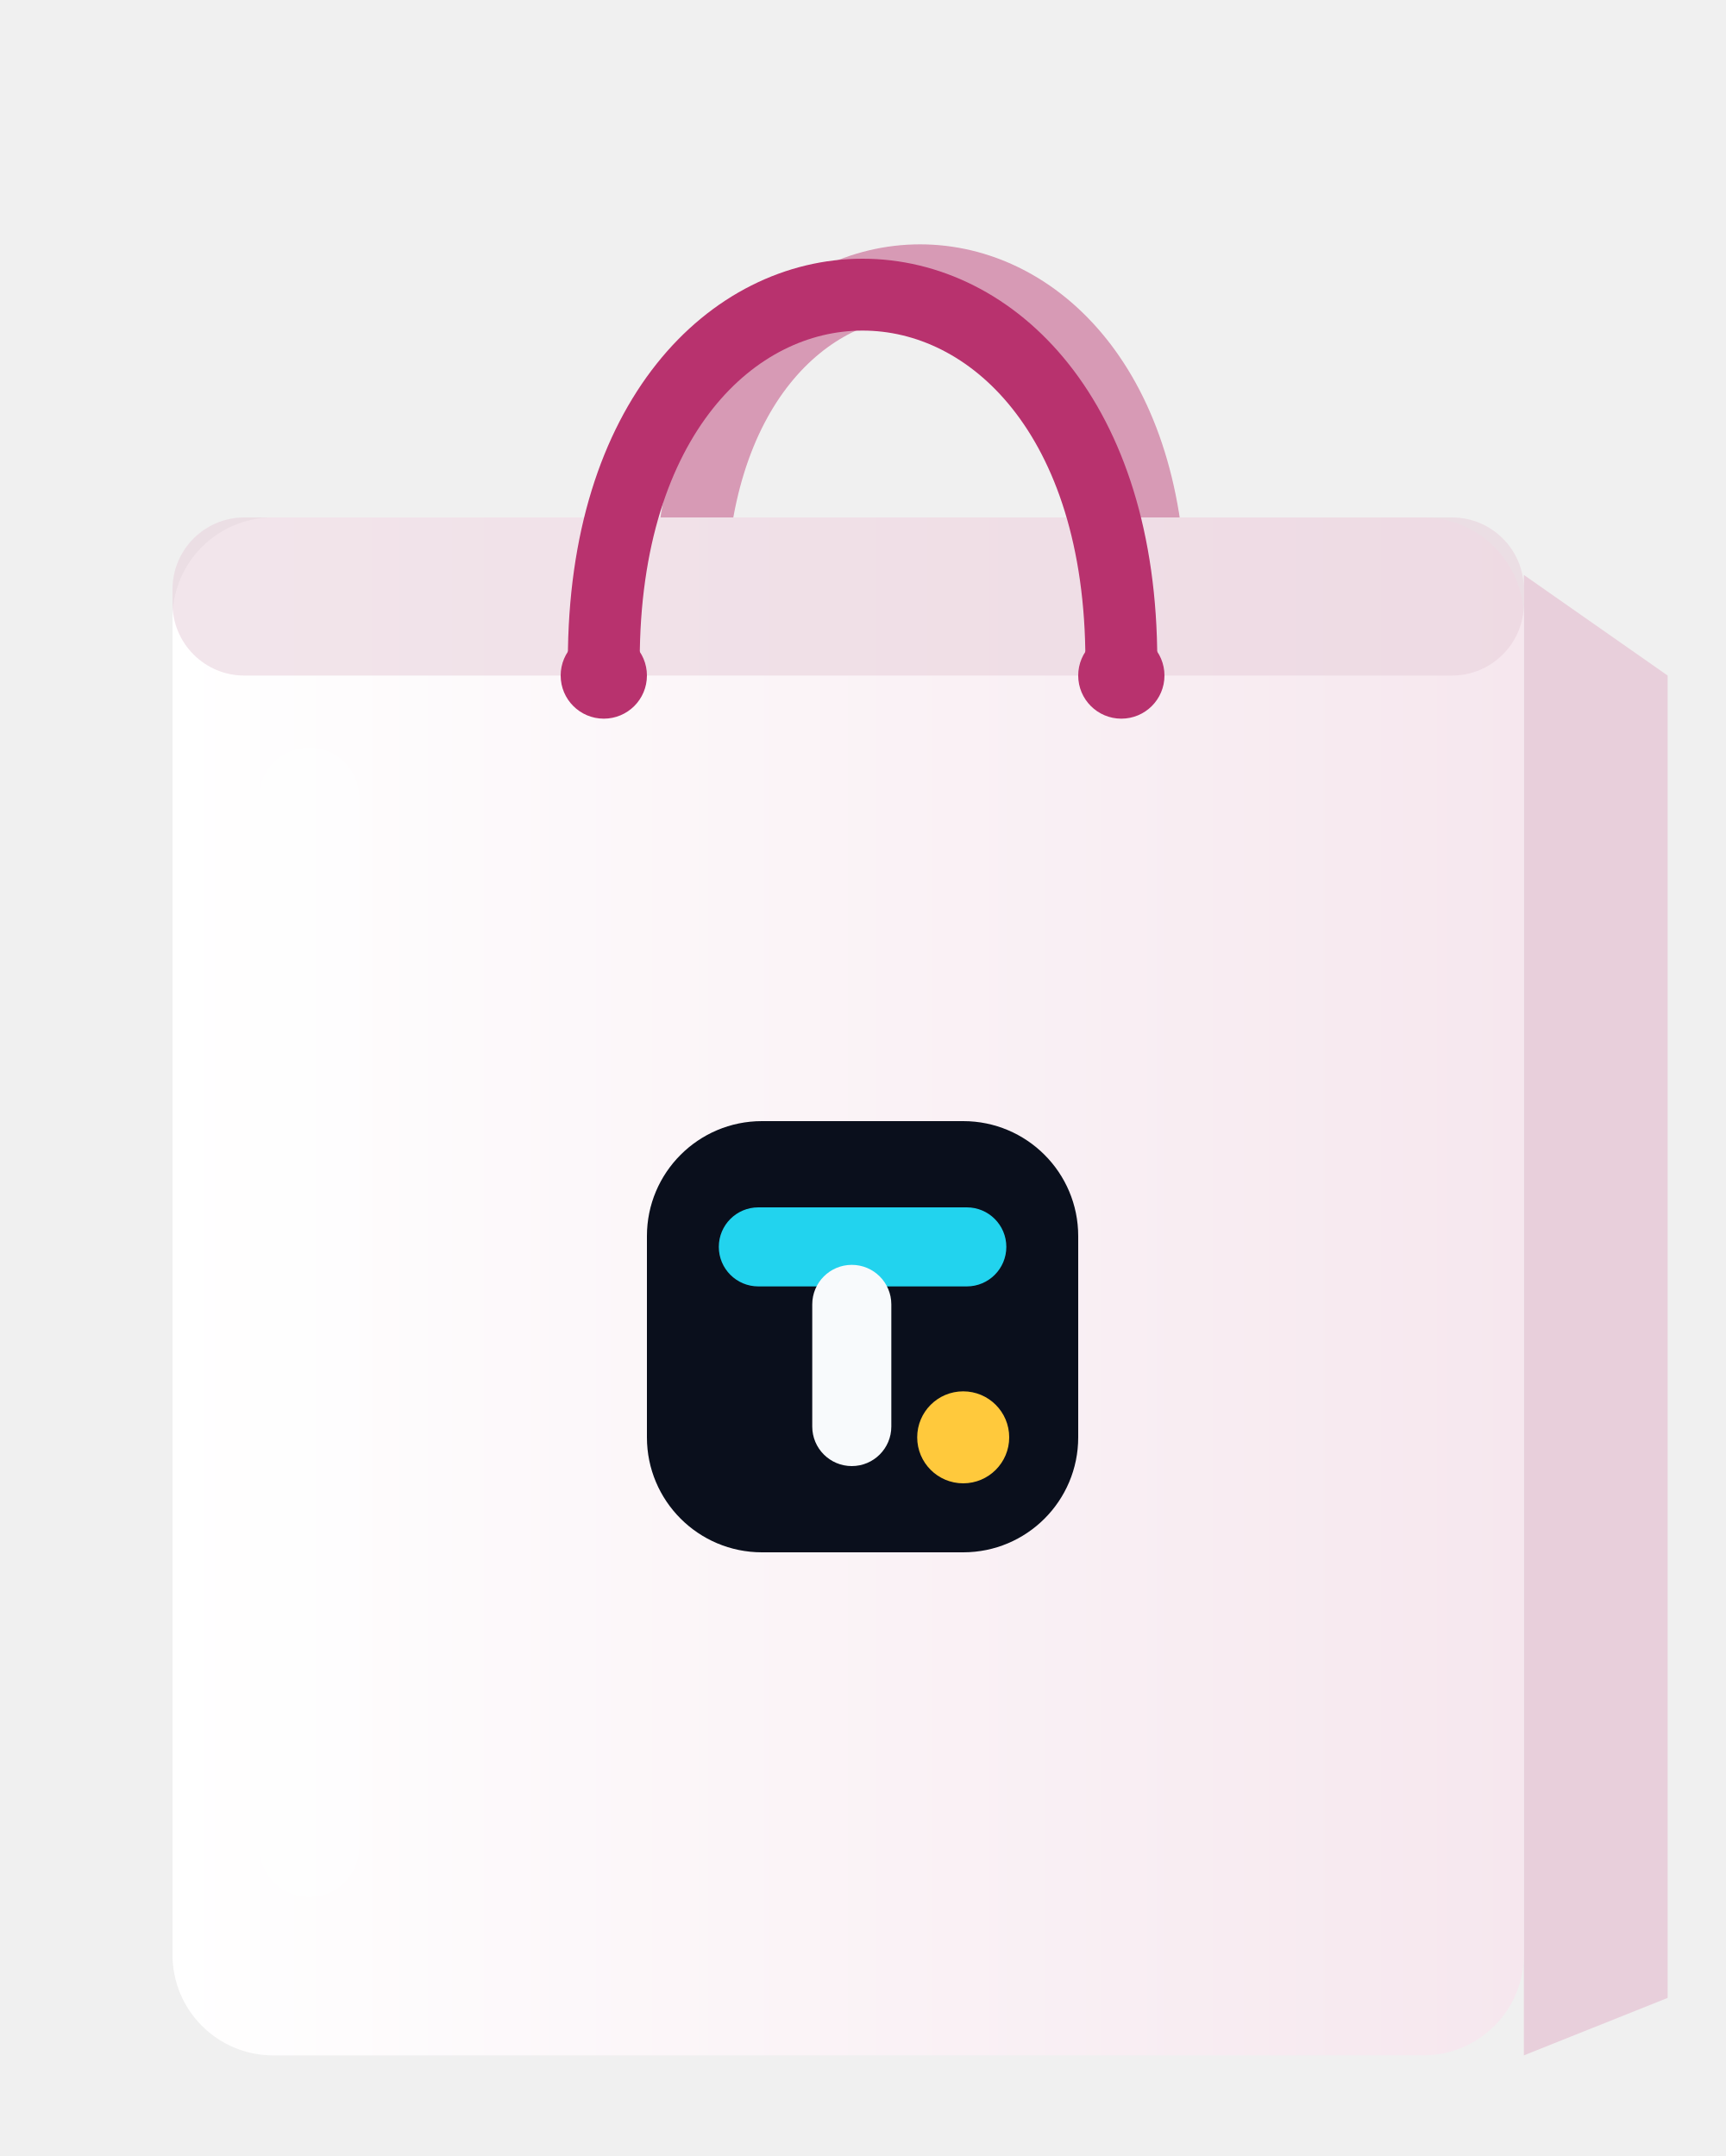
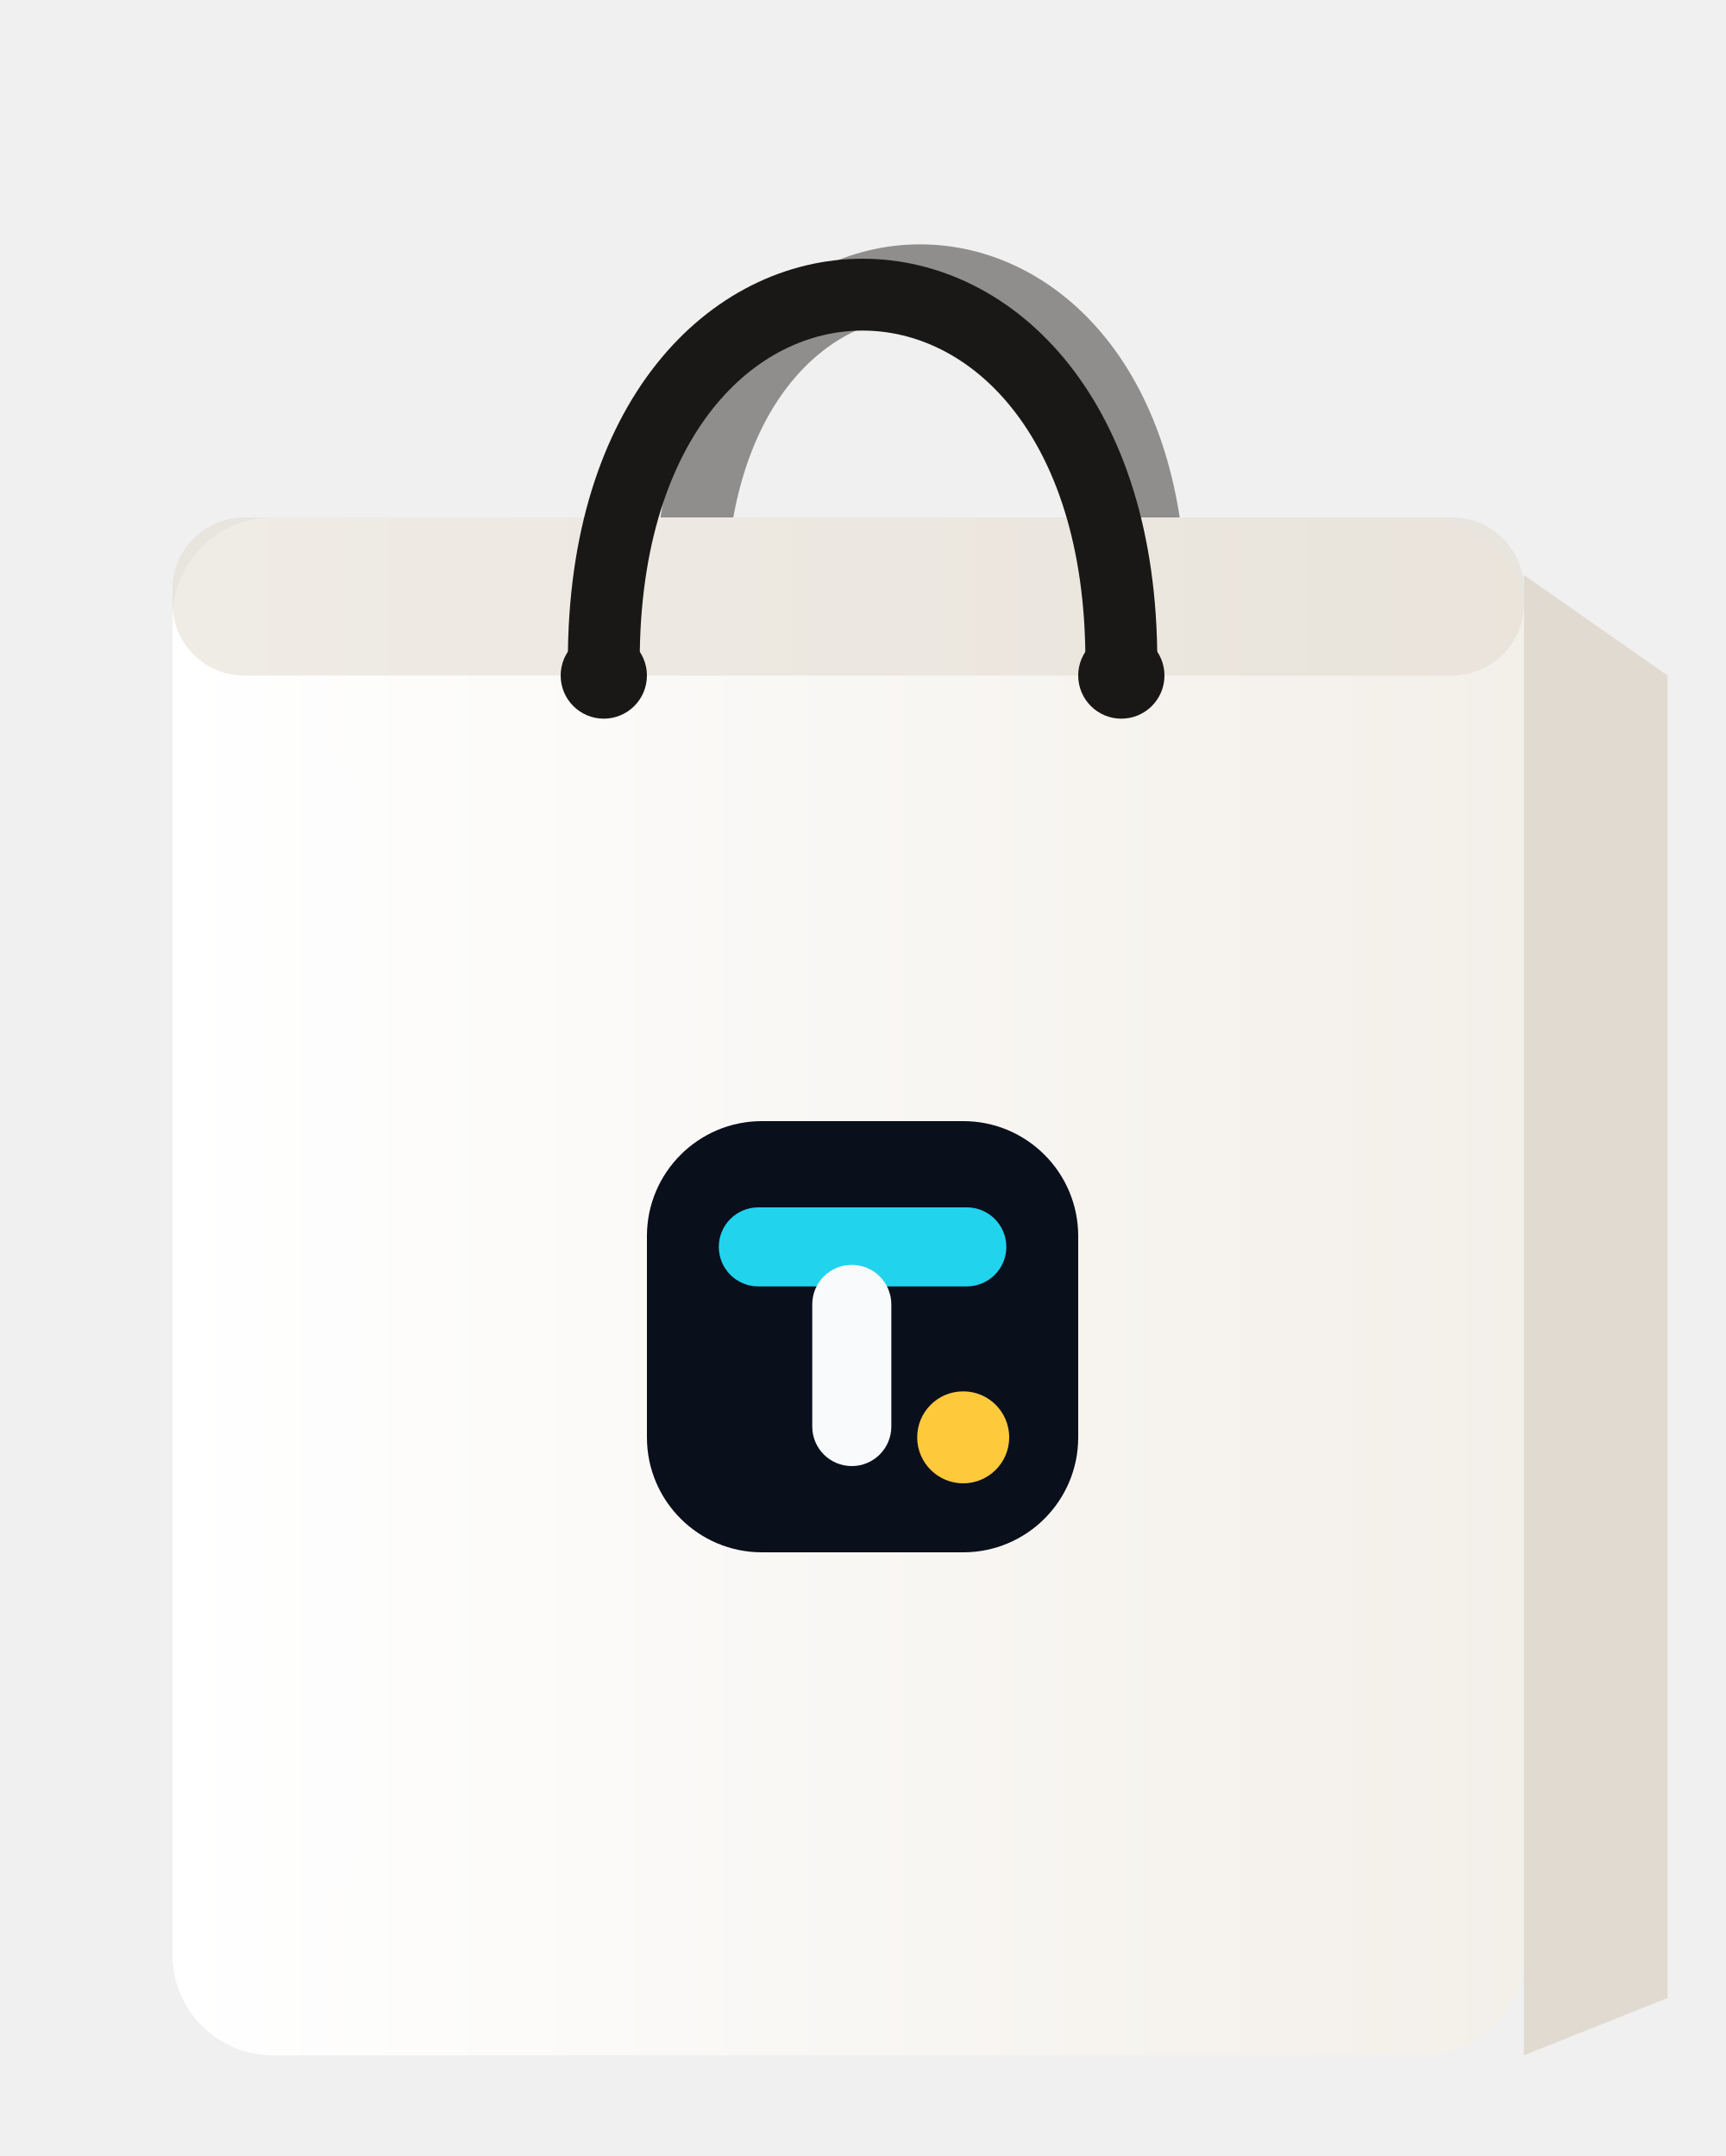
<svg xmlns="http://www.w3.org/2000/svg" viewBox="0 0 120 150">
  <defs>
    <linearGradient id="g" x1="0" y1="0" x2="1" y2="0">
      <stop offset="0" stop-color="#FFFFFF" />
-       <stop offset="1" stop-color="#F6E7EE" />
+       <stop offset="1" stop-color="#F3EFE9" />
    </linearGradient>
  </defs>
-   <path d="M44 44 C44 14 76 14 76 44" fill="none" stroke="#B8326E" stroke-opacity=".45" stroke-width="5" stroke-linecap="round" transform="translate(4 -2)" />
-   <path d="M106 40 L116 47 L116 139 L106 143 Z" fill="#E8CFDB" />
+   <path d="M44 44 C44 14 76 14 76 44" fill="none" stroke="#1A1816" stroke-opacity=".45" stroke-width="5" stroke-linecap="round" transform="translate(4 -2)" />
+   <path d="M106 40 L116 47 L116 139 L106 143 Z" fill="#E1DAD0" />
  <rect x="12" y="36" width="94" height="107" rx="7" fill="url(#g)" />
-   <rect x="12" y="36" width="94" height="11" rx="5" fill="#E8CFDB" opacity=".55" />
-   <rect x="18" y="52" width="7" height="80" rx="3.5" fill="#fff" opacity=".28" />
-   <path d="M42 46 C42 12 78 12 78 46" fill="none" stroke="#B8326E" stroke-width="5" stroke-linecap="round" />
-   <circle cx="42" cy="47" r="3" fill="#B8326E" />
-   <circle cx="78" cy="47" r="3" fill="#B8326E" />
+   <rect x="12" y="36" width="94" height="11" rx="5" fill="#E1DAD0" opacity=".55" />
+   <rect x="18" y="52" width="7" height="80" rx="3.5" fill="#fff" opacity=".22" />
+   <path d="M42 46 C42 12 78 12 78 46" fill="none" stroke="#1A1816" stroke-width="5" stroke-linecap="round" />
+   <circle cx="42" cy="47" r="3" fill="#1A1816" />
+   <circle cx="78" cy="47" r="3" fill="#1A1816" />
  <rect x="45" y="78" width="30" height="30" rx="8" fill="#0A0F1C" />
  <rect x="50" y="84" width="20" height="5.5" rx="2.75" fill="#22D3EE" />
  <rect x="56.5" y="88" width="5.5" height="14" rx="2.75" fill="#F8FAFC" />
  <circle cx="67" cy="100" r="3.2" fill="#FFC93C" />
</svg>
